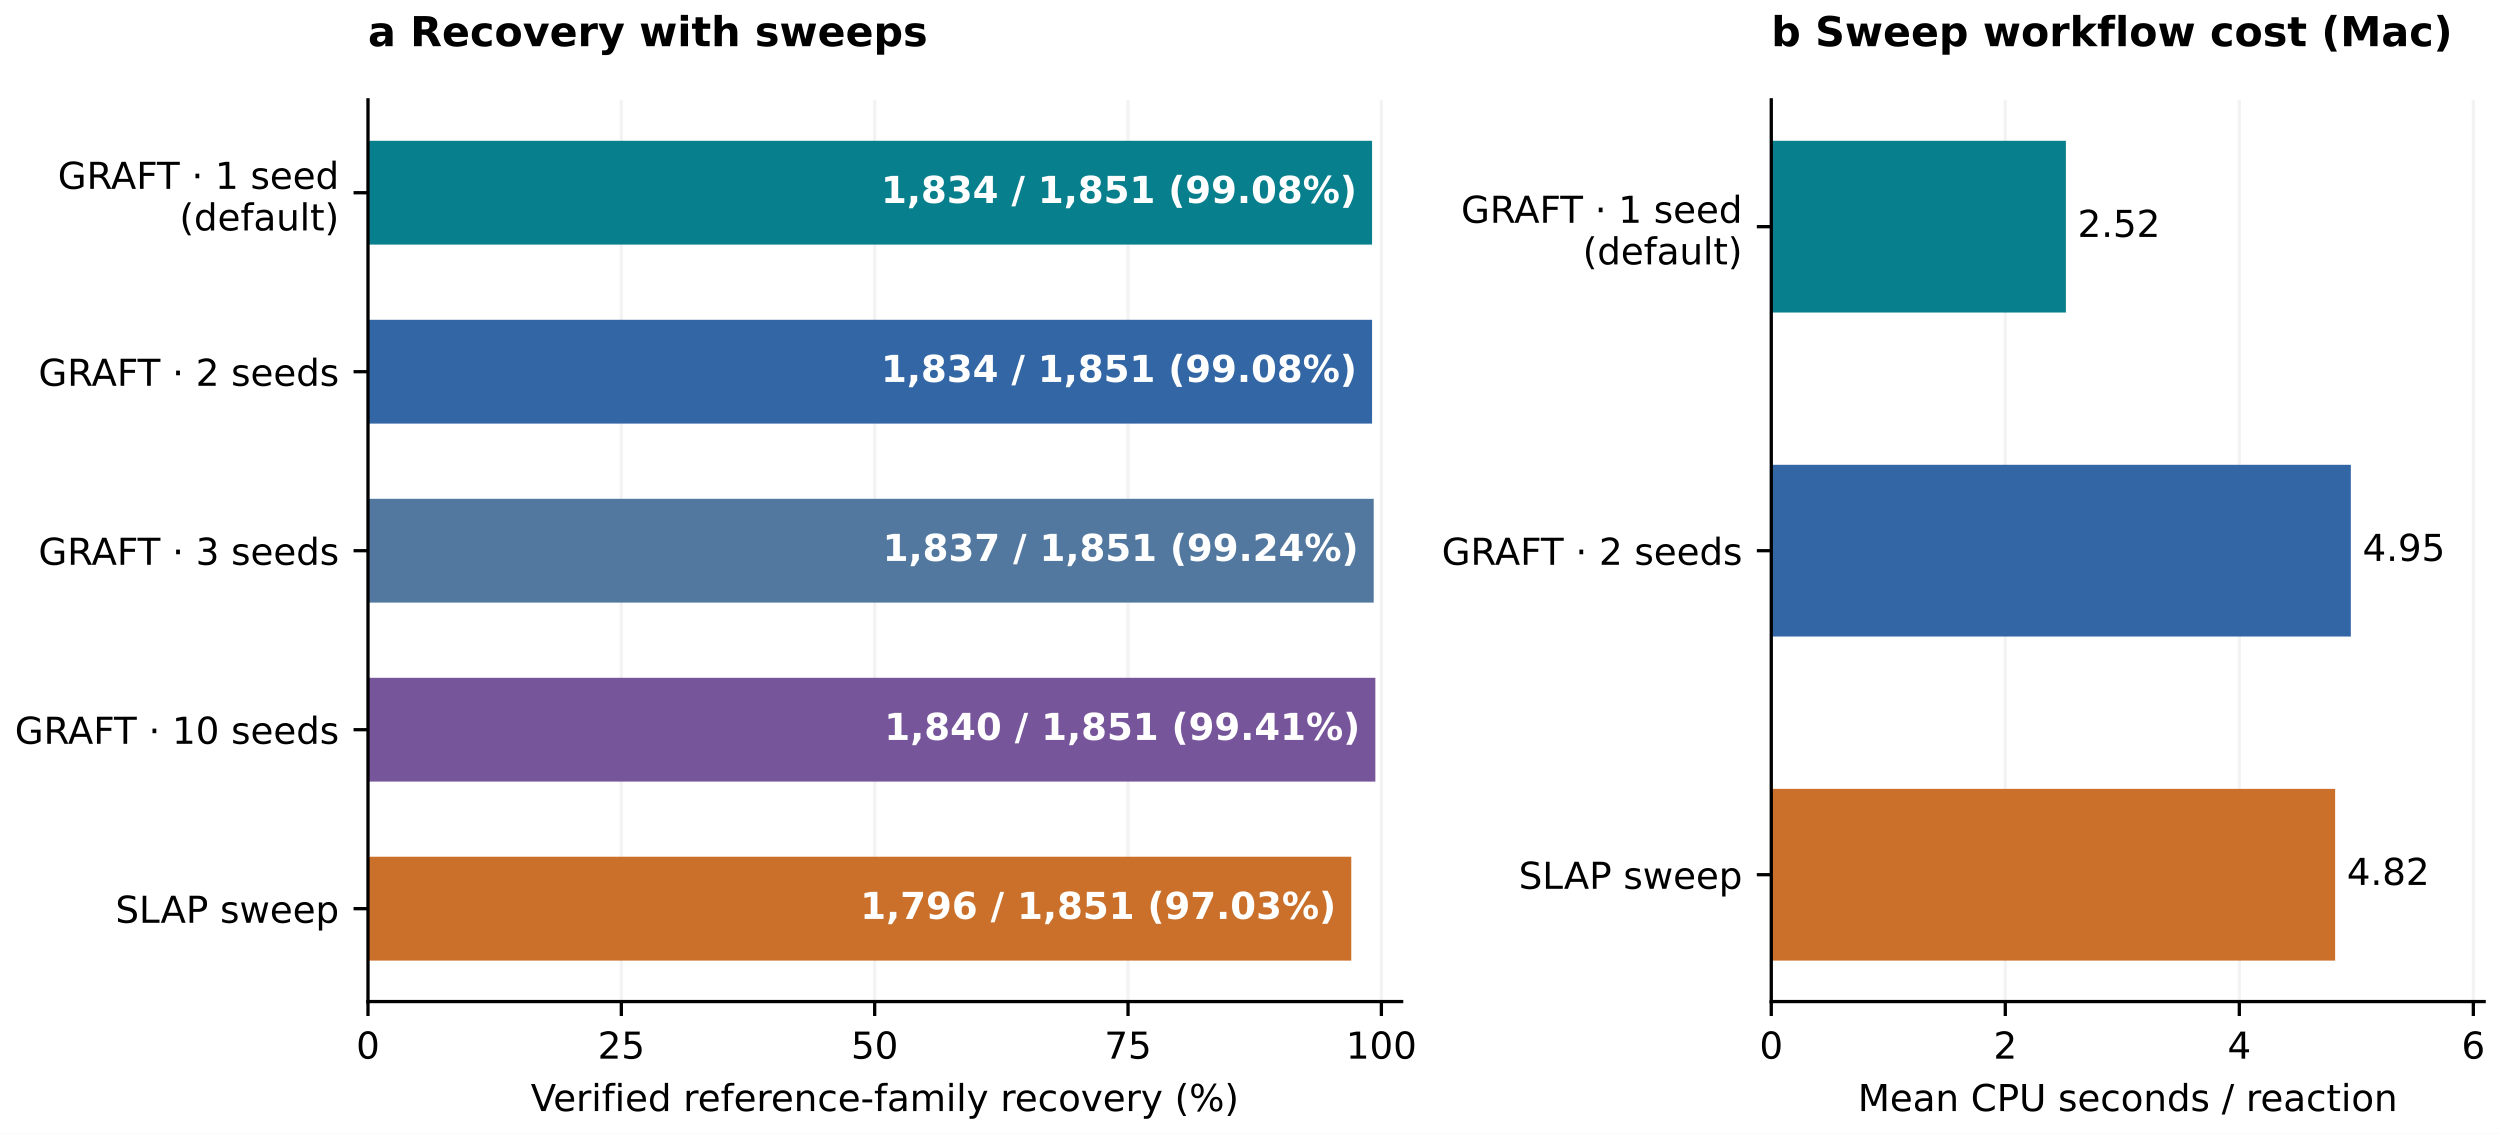
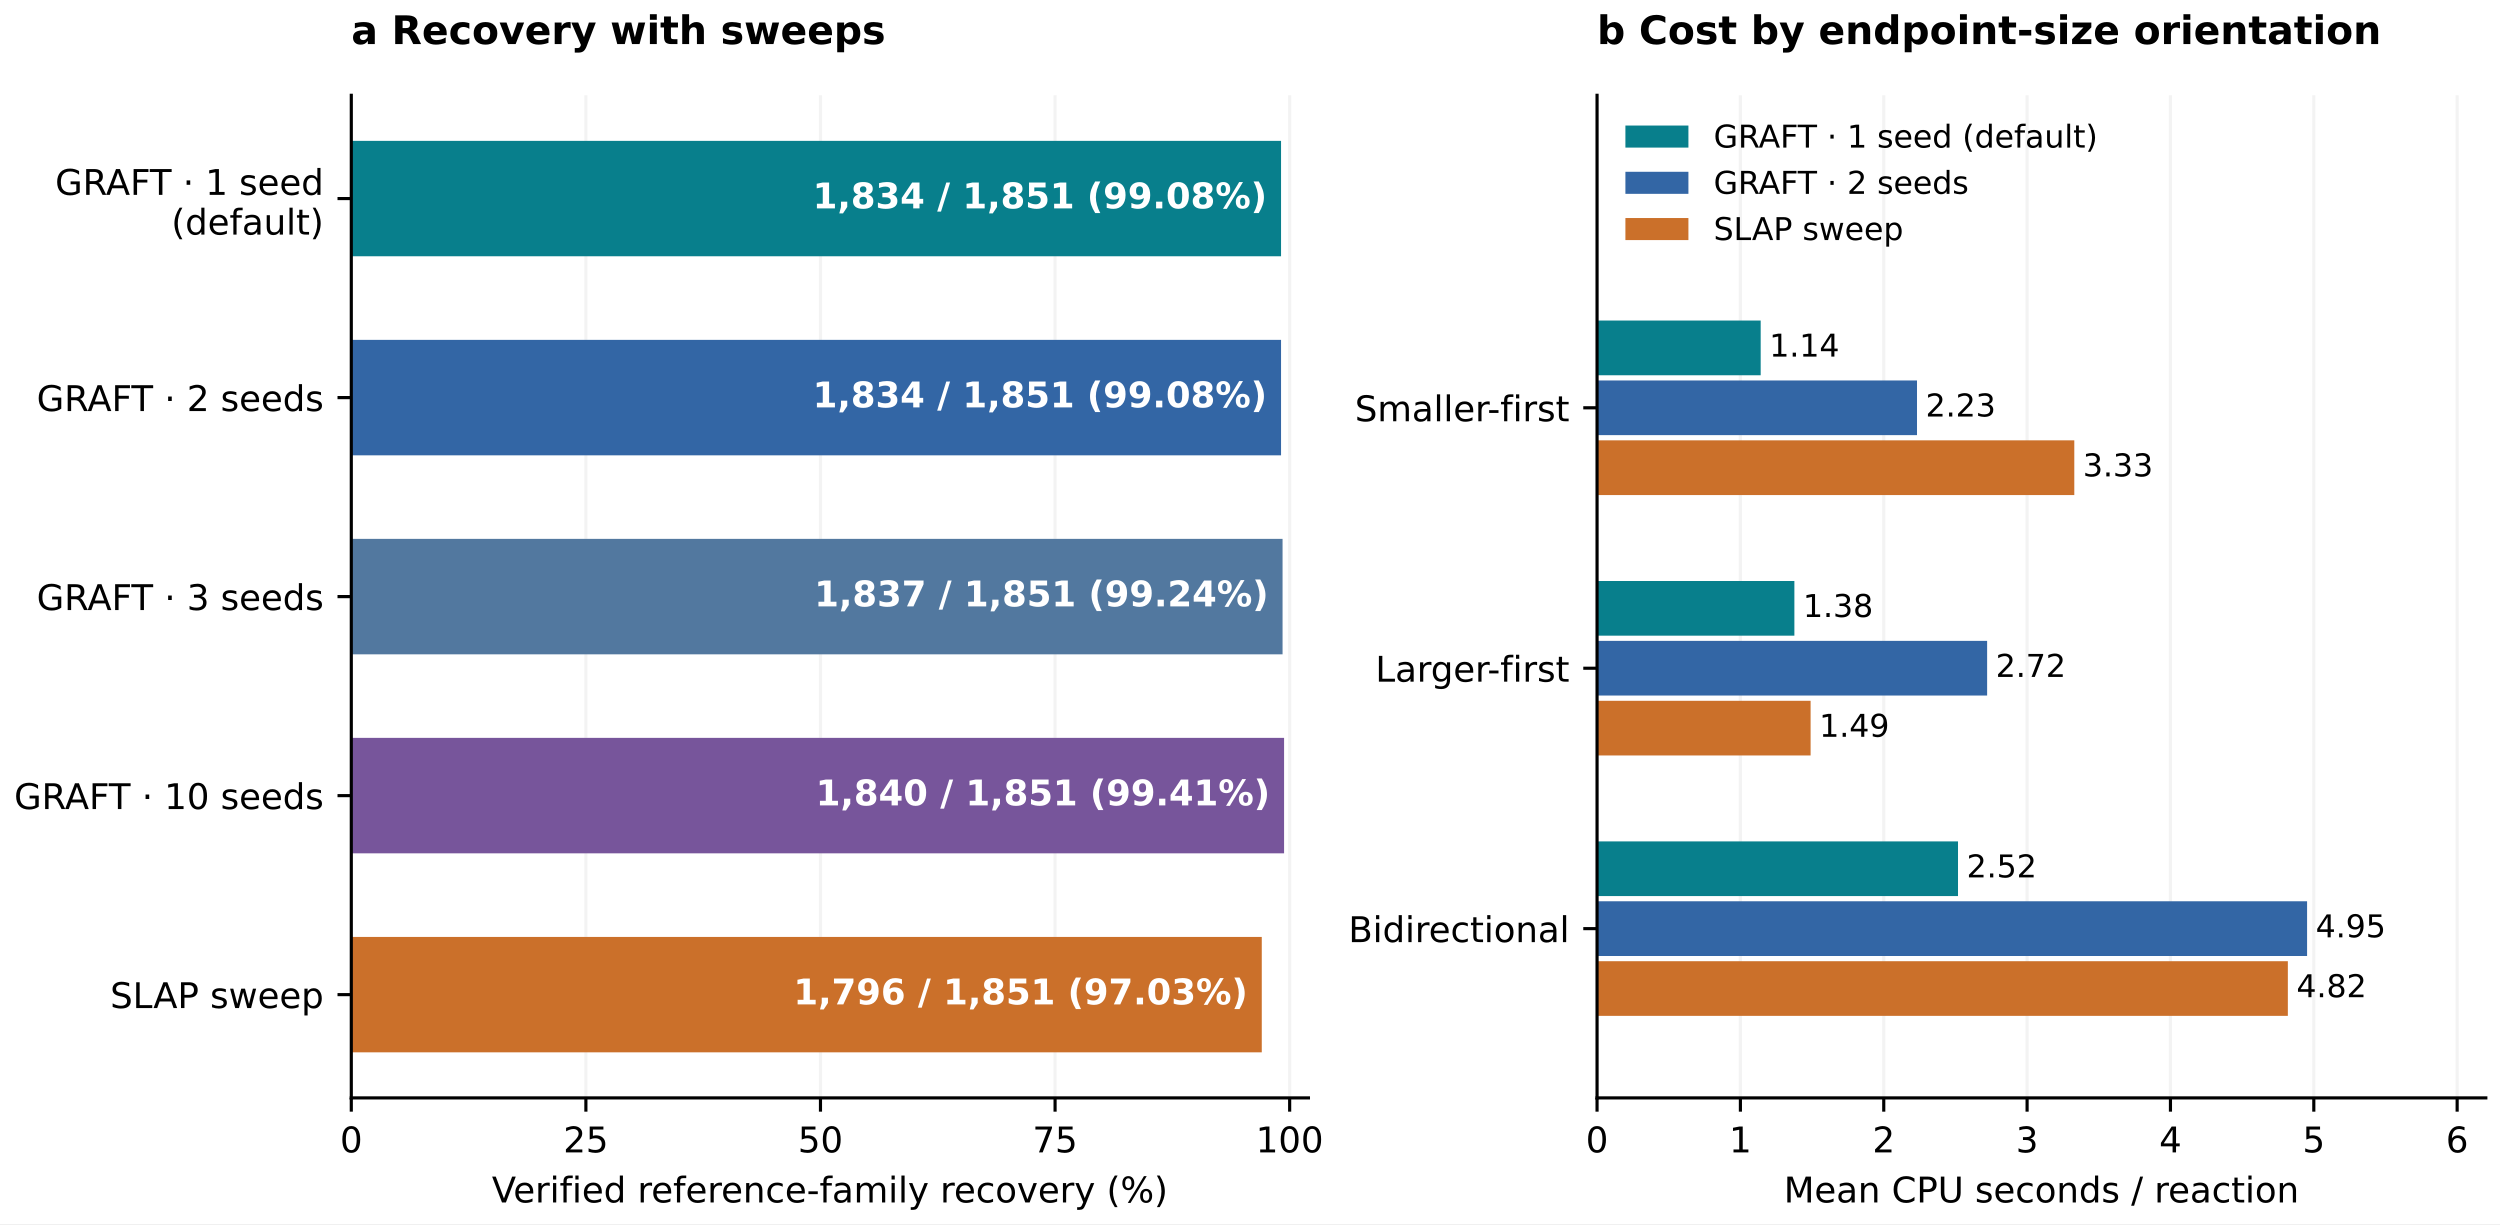
- <svg xmlns="http://www.w3.org/2000/svg" xmlns:xlink="http://www.w3.org/1999/xlink" width="606pt" height="274.8pt" viewBox="0 0 606 274.8" version="1.1">
+ <svg xmlns="http://www.w3.org/2000/svg" xmlns:xlink="http://www.w3.org/1999/xlink" width="634.8pt" height="310.8pt" viewBox="0 0 634.8 310.8" version="1.1">
  <defs>
    <style type="text/css">*{stroke-linejoin: round; stroke-linecap: butt}</style>
  </defs>
  <g id="figure_1">
    <g id="patch_1">
-       <path d="M 0 274.8  L 606 274.8  L 606 0  L 0 0  z " style="fill: #ffffff" />
+       <path d="M 0 310.8  L 634.8 310.8  L 634.8 -0  L 0 -0  z " style="fill: #ffffff" />
    </g>
    <g id="axes_1">
      <g id="patch_2">
-         <path d="M 89.2 242.779  L 339.758 242.779  L 339.758 24.198  L 89.2 24.198  z " style="fill: #ffffff" />
+         <path d="M 89.2 278.779  L 332.236 278.779  L 332.236 24.198  L 89.2 24.198  z " style="fill: #ffffff" />
      </g>
      <g id="matplotlib.axis_1">
        <g id="xtick_1">
          <g id="line2d_1">
-             <path d="M 89.2 242.779  L 89.2 24.198  " clip-path="url(#pf2087cbfb0)" style="fill: none; stroke: #b0b0b0; stroke-opacity: 0.15; stroke-width: 0.8; stroke-linecap: square" />
+             <path d="M 89.2 278.779  L 89.2 24.198  " clip-path="url(#p5223d5a7a2)" style="fill: none; stroke: #b0b0b0; stroke-opacity: 0.15; stroke-width: 0.8; stroke-linecap: square" />
          </g>
          <g id="line2d_2">
            <defs>
-               <path id="md3968e73ae" d="M 0 0  L 0 3.5  " style="stroke: #000000; stroke-width: 0.8" />
+               <path id="m0251a56eba" d="M 0 0  L 0 3.5  " style="stroke: #000000; stroke-width: 0.8" />
            </defs>
            <g>
-               <use xlink:href="#md3968e73ae" x="89.2" y="242.779" style="stroke: #000000; stroke-width: 0.8" />
+               <use xlink:href="#m0251a56eba" x="89.2" y="278.779" style="stroke: #000000; stroke-width: 0.8" />
            </g>
          </g>
          <g id="text_1">
-             <text style="font-size: 9px; font-family: 'DejaVu Sans'; text-anchor: middle" x="89.2" y="256.617" transform="rotate(-0 89.19953 256.6175)">0</text>
+             <text style="font-size: 9px; font-family: 'DejaVu Sans'; text-anchor: middle" x="89.2" y="292.617" transform="rotate(-0 89.19953 292.6175)">0</text>
          </g>
        </g>
        <g id="xtick_2">
          <g id="line2d_3">
-             <path d="M 150.611 242.779  L 150.611 24.198  " clip-path="url(#pf2087cbfb0)" style="fill: none; stroke: #b0b0b0; stroke-opacity: 0.15; stroke-width: 0.8; stroke-linecap: square" />
+             <path d="M 148.767 278.779  L 148.767 24.198  " clip-path="url(#p5223d5a7a2)" style="fill: none; stroke: #b0b0b0; stroke-opacity: 0.15; stroke-width: 0.8; stroke-linecap: square" />
          </g>
          <g id="line2d_4">
            <g>
-               <use xlink:href="#md3968e73ae" x="150.611" y="242.779" style="stroke: #000000; stroke-width: 0.8" />
+               <use xlink:href="#m0251a56eba" x="148.767" y="278.779" style="stroke: #000000; stroke-width: 0.8" />
            </g>
          </g>
          <g id="text_2">
-             <text style="font-size: 9px; font-family: 'DejaVu Sans'; text-anchor: middle" x="150.611" y="256.617" transform="rotate(-0 150.611 256.6175)">25</text>
+             <text style="font-size: 9px; font-family: 'DejaVu Sans'; text-anchor: middle" x="148.767" y="292.617" transform="rotate(-0 148.7672 292.6175)">25</text>
          </g>
        </g>
        <g id="xtick_3">
          <g id="line2d_5">
-             <path d="M 212.022 242.779  L 212.022 24.198  " clip-path="url(#pf2087cbfb0)" style="fill: none; stroke: #b0b0b0; stroke-opacity: 0.15; stroke-width: 0.8; stroke-linecap: square" />
+             <path d="M 208.335 278.779  L 208.335 24.198  " clip-path="url(#p5223d5a7a2)" style="fill: none; stroke: #b0b0b0; stroke-opacity: 0.15; stroke-width: 0.8; stroke-linecap: square" />
          </g>
          <g id="line2d_6">
            <g>
-               <use xlink:href="#md3968e73ae" x="212.022" y="242.779" style="stroke: #000000; stroke-width: 0.8" />
+               <use xlink:href="#m0251a56eba" x="208.335" y="278.779" style="stroke: #000000; stroke-width: 0.8" />
            </g>
          </g>
          <g id="text_3">
-             <text style="font-size: 9px; font-family: 'DejaVu Sans'; text-anchor: middle" x="212.022" y="256.617" transform="rotate(-0 212.0225 256.6175)">50</text>
+             <text style="font-size: 9px; font-family: 'DejaVu Sans'; text-anchor: middle" x="208.335" y="292.617" transform="rotate(-0 208.3348 292.6175)">50</text>
          </g>
        </g>
        <g id="xtick_4">
          <g id="line2d_7">
-             <path d="M 273.434 242.779  L 273.434 24.198  " clip-path="url(#pf2087cbfb0)" style="fill: none; stroke: #b0b0b0; stroke-opacity: 0.15; stroke-width: 0.8; stroke-linecap: square" />
+             <path d="M 267.903 278.779  L 267.903 24.198  " clip-path="url(#p5223d5a7a2)" style="fill: none; stroke: #b0b0b0; stroke-opacity: 0.15; stroke-width: 0.8; stroke-linecap: square" />
          </g>
          <g id="line2d_8">
            <g>
-               <use xlink:href="#md3968e73ae" x="273.434" y="242.779" style="stroke: #000000; stroke-width: 0.8" />
+               <use xlink:href="#m0251a56eba" x="267.903" y="278.779" style="stroke: #000000; stroke-width: 0.8" />
            </g>
          </g>
          <g id="text_4">
-             <text style="font-size: 9px; font-family: 'DejaVu Sans'; text-anchor: middle" x="273.434" y="256.617" transform="rotate(-0 273.4339 256.6175)">75</text>
+             <text style="font-size: 9px; font-family: 'DejaVu Sans'; text-anchor: middle" x="267.903" y="292.617" transform="rotate(-0 267.9025 292.6175)">75</text>
          </g>
        </g>
        <g id="xtick_5">
          <g id="line2d_9">
-             <path d="M 334.845 242.779  L 334.845 24.198  " clip-path="url(#pf2087cbfb0)" style="fill: none; stroke: #b0b0b0; stroke-opacity: 0.15; stroke-width: 0.8; stroke-linecap: square" />
+             <path d="M 327.47 278.779  L 327.47 24.198  " clip-path="url(#p5223d5a7a2)" style="fill: none; stroke: #b0b0b0; stroke-opacity: 0.15; stroke-width: 0.8; stroke-linecap: square" />
          </g>
          <g id="line2d_10">
            <g>
-               <use xlink:href="#md3968e73ae" x="334.845" y="242.779" style="stroke: #000000; stroke-width: 0.8" />
+               <use xlink:href="#m0251a56eba" x="327.47" y="278.779" style="stroke: #000000; stroke-width: 0.8" />
            </g>
          </g>
          <g id="text_5">
-             <text style="font-size: 9px; font-family: 'DejaVu Sans'; text-anchor: middle" x="334.845" y="256.617" transform="rotate(-0 334.8454 256.6175)">100</text>
+             <text style="font-size: 9px; font-family: 'DejaVu Sans'; text-anchor: middle" x="327.47" y="292.617" transform="rotate(-0 327.4702 292.6175)">100</text>
          </g>
        </g>
        <g id="text_6">
-           <text style="font-size: 9px; font-family: 'DejaVu Sans'; text-anchor: middle" x="214.479" y="269.328" transform="rotate(-0 214.4789 269.3278)">Verified reference-family recovery (%)</text>
+           <text style="font-size: 9px; font-family: 'DejaVu Sans'; text-anchor: middle" x="210.718" y="305.328" transform="rotate(-0 210.7176 305.3278)">Verified reference-family recovery (%)</text>
        </g>
      </g>
      <g id="matplotlib.axis_2">
        <g id="ytick_1">
          <g id="line2d_11">
            <defs>
-               <path id="m961185bd92" d="M 0 0  L -3.5 0  " style="stroke: #000000; stroke-width: 0.8" />
+               <path id="m5e1605d34c" d="M 0 0  L -3.5 0  " style="stroke: #000000; stroke-width: 0.8" />
            </defs>
            <g>
-               <use xlink:href="#m961185bd92" x="89.2" y="46.716" style="stroke: #000000; stroke-width: 0.8" />
+               <use xlink:href="#m5e1605d34c" x="89.2" y="50.425" style="stroke: #000000; stroke-width: 0.8" />
            </g>
          </g>
          <g id="text_7">
-             <text style="font-size: 9px; font-family: 'DejaVu Sans'" transform="translate(14.01469 45.7801)">GRAFT · 1 seed</text>
-             <text style="font-size: 9px; font-family: 'DejaVu Sans'" transform="translate(43.50937 55.85813)">(default)</text>
+             <text style="font-size: 9px; font-family: 'DejaVu Sans'" transform="translate(14.01469 49.48871)">GRAFT · 1 seed</text>
+             <text style="font-size: 9px; font-family: 'DejaVu Sans'" transform="translate(43.50937 59.56674)">(default)</text>
          </g>
        </g>
        <g id="ytick_2">
          <g id="line2d_12">
            <g>
-               <use xlink:href="#m961185bd92" x="89.2" y="90.102" style="stroke: #000000; stroke-width: 0.8" />
+               <use xlink:href="#m5e1605d34c" x="89.2" y="100.957" style="stroke: #000000; stroke-width: 0.8" />
            </g>
          </g>
          <g id="text_8">
-             <text style="font-size: 9px; font-family: 'DejaVu Sans'; text-anchor: end" x="82.2" y="93.522" transform="rotate(-0 82.19953 93.52161)">GRAFT · 2 seeds</text>
+             <text style="font-size: 9px; font-family: 'DejaVu Sans'; text-anchor: end" x="82.2" y="104.376" transform="rotate(-0 82.19953 104.3759)">GRAFT · 2 seeds</text>
          </g>
        </g>
        <g id="ytick_3">
          <g id="line2d_13">
            <g>
-               <use xlink:href="#m961185bd92" x="89.2" y="133.489" style="stroke: #000000; stroke-width: 0.8" />
+               <use xlink:href="#m5e1605d34c" x="89.2" y="151.489" style="stroke: #000000; stroke-width: 0.8" />
            </g>
          </g>
          <g id="text_9">
-             <text style="font-size: 9px; font-family: 'DejaVu Sans'; text-anchor: end" x="82.2" y="136.908" transform="rotate(-0 82.19953 136.908)">GRAFT · 3 seeds</text>
+             <text style="font-size: 9px; font-family: 'DejaVu Sans'; text-anchor: end" x="82.2" y="154.908" transform="rotate(-0 82.19953 154.908)">GRAFT · 3 seeds</text>
          </g>
        </g>
        <g id="ytick_4">
          <g id="line2d_14">
            <g>
-               <use xlink:href="#m961185bd92" x="89.2" y="176.875" style="stroke: #000000; stroke-width: 0.8" />
+               <use xlink:href="#m5e1605d34c" x="89.2" y="202.021" style="stroke: #000000; stroke-width: 0.8" />
            </g>
          </g>
          <g id="text_10">
-             <text style="font-size: 9px; font-family: 'DejaVu Sans'; text-anchor: end" x="82.2" y="180.294" transform="rotate(-0 82.19953 180.2943)">GRAFT · 10 seeds</text>
+             <text style="font-size: 9px; font-family: 'DejaVu Sans'; text-anchor: end" x="82.2" y="205.44" transform="rotate(-0 82.19953 205.44)">GRAFT · 10 seeds</text>
          </g>
        </g>
        <g id="ytick_5">
          <g id="line2d_15">
            <g>
-               <use xlink:href="#m961185bd92" x="89.2" y="220.261" style="stroke: #000000; stroke-width: 0.8" />
+               <use xlink:href="#m5e1605d34c" x="89.2" y="252.553" style="stroke: #000000; stroke-width: 0.8" />
            </g>
          </g>
          <g id="text_11">
-             <text style="font-size: 9px; font-family: 'DejaVu Sans'; text-anchor: end" x="82.2" y="223.681" transform="rotate(-0 82.19953 223.6807)">SLAP sweep</text>
+             <text style="font-size: 9px; font-family: 'DejaVu Sans'; text-anchor: end" x="82.2" y="255.972" transform="rotate(-0 82.19953 255.9721)">SLAP sweep</text>
          </g>
        </g>
      </g>
      <g id="patch_3">
-         <path d="M 89.2 34.134  L 332.589 34.134  L 332.589 59.298  L 89.2 59.298  z " clip-path="url(#pf2087cbfb0)" style="fill: #087f8c" />
+         <path d="M 89.2 35.77  L 325.282 35.77  L 325.282 65.079  L 89.2 65.079  z " clip-path="url(#p5223d5a7a2)" style="fill: #087f8c" />
      </g>
      <g id="patch_4">
-         <path d="M 89.2 77.52  L 332.589 77.52  L 332.589 102.684  L 89.2 102.684  z " clip-path="url(#pf2087cbfb0)" style="fill: #3366a5" />
+         <path d="M 89.2 86.302  L 325.282 86.302  L 325.282 115.611  L 89.2 115.611  z " clip-path="url(#p5223d5a7a2)" style="fill: #3366a5" />
      </g>
      <g id="patch_5">
-         <path d="M 89.2 120.907  L 332.987 120.907  L 332.987 146.071  L 89.2 146.071  z " clip-path="url(#pf2087cbfb0)" style="fill: #52789f" />
+         <path d="M 89.2 136.834  L 325.668 136.834  L 325.668 166.143  L 89.2 166.143  z " clip-path="url(#p5223d5a7a2)" style="fill: #52789f" />
      </g>
      <g id="patch_6">
-         <path d="M 89.2 164.293  L 333.386 164.293  L 333.386 189.457  L 89.2 189.457  z " clip-path="url(#pf2087cbfb0)" style="fill: #77559b" />
+         <path d="M 89.2 187.366  L 326.054 187.366  L 326.054 216.675  L 89.2 216.675  z " clip-path="url(#p5223d5a7a2)" style="fill: #77559b" />
      </g>
      <g id="patch_7">
-         <path d="M 89.2 207.679  L 327.546 207.679  L 327.546 232.843  L 89.2 232.843  z " clip-path="url(#pf2087cbfb0)" style="fill: #cb702a" />
+         <path d="M 89.2 237.898  L 320.39 237.898  L 320.39 267.207  L 89.2 267.207  z " clip-path="url(#p5223d5a7a2)" style="fill: #cb702a" />
      </g>
      <g id="patch_8">
-         <path d="M 89.2 242.779  L 89.2 24.198  " style="fill: none; stroke: #000000; stroke-width: 0.8; stroke-linejoin: miter; stroke-linecap: square" />
+         <path d="M 89.2 278.779  L 89.2 24.198  " style="fill: none; stroke: #000000; stroke-width: 0.8; stroke-linejoin: miter; stroke-linecap: square" />
      </g>
      <g id="patch_9">
-         <path d="M 89.2 242.779  L 339.758 242.779  " style="fill: none; stroke: #000000; stroke-width: 0.8; stroke-linejoin: miter; stroke-linecap: square" />
+         <path d="M 89.2 278.779  L 332.236 278.779  " style="fill: none; stroke: #000000; stroke-width: 0.8; stroke-linejoin: miter; stroke-linecap: square" />
      </g>
      <g id="text_12">
-         <text style="font-weight: 700; font-size: 9px; font-family: 'DejaVu Sans'; text-anchor: end; fill: #ffffff" x="328.905" y="49.199" transform="rotate(-0 328.9046 49.19939)">1,834 / 1,851  (99.08%)</text>
+         <text style="font-weight: 700; font-size: 9px; font-family: 'DejaVu Sans'; text-anchor: end; fill: #ffffff" x="321.708" y="52.908" transform="rotate(-0 321.7078 52.90801)">1,834 / 1,851  (99.08%)</text>
      </g>
      <g id="text_13">
-         <text style="font-weight: 700; font-size: 9px; font-family: 'DejaVu Sans'; text-anchor: end; fill: #ffffff" x="328.905" y="92.586" transform="rotate(-0 328.9046 92.58575)">1,834 / 1,851  (99.08%)</text>
+         <text style="font-weight: 700; font-size: 9px; font-family: 'DejaVu Sans'; text-anchor: end; fill: #ffffff" x="321.708" y="103.44" transform="rotate(-0 321.7078 103.4401)">1,834 / 1,851  (99.08%)</text>
      </g>
      <g id="text_14">
-         <text style="font-weight: 700; font-size: 9px; font-family: 'DejaVu Sans'; text-anchor: end; fill: #ffffff" x="329.303" y="135.972" transform="rotate(-0 329.3028 135.9721)">1,837 / 1,851  (99.24%)</text>
+         <text style="font-weight: 700; font-size: 9px; font-family: 'DejaVu Sans'; text-anchor: end; fill: #ffffff" x="322.094" y="153.972" transform="rotate(-0 322.0939 153.9721)">1,837 / 1,851  (99.24%)</text>
      </g>
      <g id="text_15">
-         <text style="font-weight: 700; font-size: 9px; font-family: 'DejaVu Sans'; text-anchor: end; fill: #ffffff" x="329.701" y="179.358" transform="rotate(-0 329.7009 179.3585)">1,840 / 1,851  (99.41%)</text>
+         <text style="font-weight: 700; font-size: 9px; font-family: 'DejaVu Sans'; text-anchor: end; fill: #ffffff" x="322.48" y="204.504" transform="rotate(-0 322.4801 204.5042)">1,840 / 1,851  (99.41%)</text>
      </g>
      <g id="text_16">
-         <text style="font-weight: 700; font-size: 9px; font-family: 'DejaVu Sans'; text-anchor: end; fill: #ffffff" x="323.862" y="222.745" transform="rotate(-0 323.8617 222.7448)">1,796 / 1,851  (97.03%)</text>
+         <text style="font-weight: 700; font-size: 9px; font-family: 'DejaVu Sans'; text-anchor: end; fill: #ffffff" x="316.816" y="255.036" transform="rotate(-0 316.8162 255.0362)">1,796 / 1,851  (97.03%)</text>
      </g>
      <g id="text_17">
        <text style="font-weight: 700; font-size: 10px; font-family: 'DejaVu Sans'; text-anchor: start" x="89.2" y="11.198" transform="rotate(-0 89.19953 11.19844)">a  Recovery with sweeps</text>
      </g>
    </g>
    <g id="axes_2">
      <g id="patch_10">
-         <path d="M 429.356 242.779  L 602.155 242.779  L 602.155 24.198  L 429.356 24.198  z " style="fill: #ffffff" />
+         <path d="M 405.523 278.779  L 631.2 278.779  L 631.2 24.198  L 405.523 24.198  z " style="fill: #ffffff" />
      </g>
      <g id="matplotlib.axis_3">
        <g id="xtick_6">
          <g id="line2d_16">
-             <path d="M 429.356 242.779  L 429.356 24.198  " clip-path="url(#pd94e3d73d4)" style="fill: none; stroke: #b0b0b0; stroke-opacity: 0.15; stroke-width: 0.8; stroke-linecap: square" />
+             <path d="M 405.523 278.779  L 405.523 24.198  " clip-path="url(#p84479eaa45)" style="fill: none; stroke: #b0b0b0; stroke-opacity: 0.15; stroke-width: 0.8; stroke-linecap: square" />
          </g>
          <g id="line2d_17">
            <g>
-               <use xlink:href="#md3968e73ae" x="429.356" y="242.779" style="stroke: #000000; stroke-width: 0.8" />
+               <use xlink:href="#m0251a56eba" x="405.523" y="278.779" style="stroke: #000000; stroke-width: 0.8" />
            </g>
          </g>
          <g id="text_18">
-             <text style="font-size: 9px; font-family: 'DejaVu Sans'; text-anchor: middle" x="429.356" y="256.617" transform="rotate(-0 429.356 256.6175)">0</text>
+             <text style="font-size: 9px; font-family: 'DejaVu Sans'; text-anchor: middle" x="405.523" y="292.617" transform="rotate(-0 405.5232 292.6175)">0</text>
          </g>
        </g>
        <g id="xtick_7">
          <g id="line2d_18">
-             <path d="M 486.083 242.779  L 486.083 24.198  " clip-path="url(#pd94e3d73d4)" style="fill: none; stroke: #b0b0b0; stroke-opacity: 0.15; stroke-width: 0.8; stroke-linecap: square" />
+             <path d="M 441.923 278.779  L 441.923 24.198  " clip-path="url(#p84479eaa45)" style="fill: none; stroke: #b0b0b0; stroke-opacity: 0.15; stroke-width: 0.8; stroke-linecap: square" />
          </g>
          <g id="line2d_19">
            <g>
-               <use xlink:href="#md3968e73ae" x="486.083" y="242.779" style="stroke: #000000; stroke-width: 0.8" />
+               <use xlink:href="#m0251a56eba" x="441.923" y="278.779" style="stroke: #000000; stroke-width: 0.8" />
            </g>
          </g>
          <g id="text_19">
-             <text style="font-size: 9px; font-family: 'DejaVu Sans'; text-anchor: middle" x="486.083" y="256.617" transform="rotate(-0 486.0828 256.6175)">2</text>
+             <text style="font-size: 9px; font-family: 'DejaVu Sans'; text-anchor: middle" x="441.923" y="292.617" transform="rotate(-0 441.9226 292.6175)">1</text>
          </g>
        </g>
        <g id="xtick_8">
          <g id="line2d_20">
-             <path d="M 542.81 242.779  L 542.81 24.198  " clip-path="url(#pd94e3d73d4)" style="fill: none; stroke: #b0b0b0; stroke-opacity: 0.15; stroke-width: 0.8; stroke-linecap: square" />
+             <path d="M 478.322 278.779  L 478.322 24.198  " clip-path="url(#p84479eaa45)" style="fill: none; stroke: #b0b0b0; stroke-opacity: 0.15; stroke-width: 0.8; stroke-linecap: square" />
          </g>
          <g id="line2d_21">
            <g>
-               <use xlink:href="#md3968e73ae" x="542.81" y="242.779" style="stroke: #000000; stroke-width: 0.8" />
+               <use xlink:href="#m0251a56eba" x="478.322" y="278.779" style="stroke: #000000; stroke-width: 0.8" />
            </g>
          </g>
          <g id="text_20">
-             <text style="font-size: 9px; font-family: 'DejaVu Sans'; text-anchor: middle" x="542.81" y="256.617" transform="rotate(-0 542.8096 256.6175)">4</text>
+             <text style="font-size: 9px; font-family: 'DejaVu Sans'; text-anchor: middle" x="478.322" y="292.617" transform="rotate(-0 478.322 292.6175)">2</text>
          </g>
        </g>
        <g id="xtick_9">
          <g id="line2d_22">
-             <path d="M 599.536 242.779  L 599.536 24.198  " clip-path="url(#pd94e3d73d4)" style="fill: none; stroke: #b0b0b0; stroke-opacity: 0.15; stroke-width: 0.8; stroke-linecap: square" />
+             <path d="M 514.721 278.779  L 514.721 24.198  " clip-path="url(#p84479eaa45)" style="fill: none; stroke: #b0b0b0; stroke-opacity: 0.15; stroke-width: 0.8; stroke-linecap: square" />
          </g>
          <g id="line2d_23">
            <g>
-               <use xlink:href="#md3968e73ae" x="599.536" y="242.779" style="stroke: #000000; stroke-width: 0.8" />
+               <use xlink:href="#m0251a56eba" x="514.721" y="278.779" style="stroke: #000000; stroke-width: 0.8" />
            </g>
          </g>
          <g id="text_21">
-             <text style="font-size: 9px; font-family: 'DejaVu Sans'; text-anchor: middle" x="599.536" y="256.617" transform="rotate(-0 599.5364 256.6175)">6</text>
-           </g>
-         </g>
-         <g id="text_22">
-           <text style="font-size: 9px; font-family: 'DejaVu Sans'; text-anchor: middle" x="515.756" y="269.328" transform="rotate(-0 515.7556 269.3278)">Mean CPU seconds / reaction</text>
+             <text style="font-size: 9px; font-family: 'DejaVu Sans'; text-anchor: middle" x="514.721" y="292.617" transform="rotate(-0 514.7214 292.6175)">3</text>
+           </g>
+         </g>
+         <g id="xtick_10">
+           <g id="line2d_24">
+             <path d="M 551.121 278.779  L 551.121 24.198  " clip-path="url(#p84479eaa45)" style="fill: none; stroke: #b0b0b0; stroke-opacity: 0.15; stroke-width: 0.8; stroke-linecap: square" />
+           </g>
+           <g id="line2d_25">
+             <g>
+               <use xlink:href="#m0251a56eba" x="551.121" y="278.779" style="stroke: #000000; stroke-width: 0.8" />
+             </g>
+           </g>
+           <g id="text_22">
+             <text style="font-size: 9px; font-family: 'DejaVu Sans'; text-anchor: middle" x="551.121" y="292.617" transform="rotate(-0 551.1208 292.6175)">4</text>
+           </g>
+         </g>
+         <g id="xtick_11">
+           <g id="line2d_26">
+             <path d="M 587.52 278.779  L 587.52 24.198  " clip-path="url(#p84479eaa45)" style="fill: none; stroke: #b0b0b0; stroke-opacity: 0.15; stroke-width: 0.8; stroke-linecap: square" />
+           </g>
+           <g id="line2d_27">
+             <g>
+               <use xlink:href="#m0251a56eba" x="587.52" y="278.779" style="stroke: #000000; stroke-width: 0.8" />
+             </g>
+           </g>
+           <g id="text_23">
+             <text style="font-size: 9px; font-family: 'DejaVu Sans'; text-anchor: middle" x="587.52" y="292.617" transform="rotate(-0 587.5202 292.6175)">5</text>
+           </g>
+         </g>
+         <g id="xtick_12">
+           <g id="line2d_28">
+             <path d="M 623.92 278.779  L 623.92 24.198  " clip-path="url(#p84479eaa45)" style="fill: none; stroke: #b0b0b0; stroke-opacity: 0.15; stroke-width: 0.8; stroke-linecap: square" />
+           </g>
+           <g id="line2d_29">
+             <g>
+               <use xlink:href="#m0251a56eba" x="623.92" y="278.779" style="stroke: #000000; stroke-width: 0.8" />
+             </g>
+           </g>
+           <g id="text_24">
+             <text style="font-size: 9px; font-family: 'DejaVu Sans'; text-anchor: middle" x="623.92" y="292.617" transform="rotate(-0 623.9196 292.6175)">6</text>
+           </g>
+         </g>
+         <g id="text_25">
+           <text style="font-size: 9px; font-family: 'DejaVu Sans'; text-anchor: middle" x="518.361" y="305.328" transform="rotate(-0 518.3614 305.3278)">Mean CPU seconds / reaction</text>
        </g>
      </g>
      <g id="matplotlib.axis_4">
        <g id="ytick_6">
-           <g id="line2d_24">
-             <g>
-               <use xlink:href="#m961185bd92" x="429.356" y="54.947" style="stroke: #000000; stroke-width: 0.8" />
-             </g>
-           </g>
-           <g id="text_23">
-             <text style="font-size: 9px; font-family: 'DejaVu Sans'" transform="translate(354.1712 54.0115)">GRAFT · 1 seed</text>
-             <text style="font-size: 9px; font-family: 'DejaVu Sans'" transform="translate(383.6659 64.08953)">(default)</text>
+           <g id="line2d_30">
+             <g>
+               <use xlink:href="#m5e1605d34c" x="405.523" y="103.548" style="stroke: #000000; stroke-width: 0.8" />
+             </g>
+           </g>
+           <g id="text_26">
+             <text style="font-size: 9px; font-family: 'DejaVu Sans'; text-anchor: end" x="398.523" y="106.967" transform="rotate(-0 398.5232 106.9675)">Smaller-first</text>
          </g>
        </g>
        <g id="ytick_7">
-           <g id="line2d_25">
-             <g>
-               <use xlink:href="#m961185bd92" x="429.356" y="133.489" style="stroke: #000000; stroke-width: 0.8" />
-             </g>
-           </g>
-           <g id="text_24">
-             <text style="font-size: 9px; font-family: 'DejaVu Sans'; text-anchor: end" x="422.356" y="136.908" transform="rotate(-0 422.356 136.908)">GRAFT · 2 seeds</text>
+           <g id="line2d_31">
+             <g>
+               <use xlink:href="#m5e1605d34c" x="405.523" y="169.673" style="stroke: #000000; stroke-width: 0.8" />
+             </g>
+           </g>
+           <g id="text_27">
+             <text style="font-size: 9px; font-family: 'DejaVu Sans'; text-anchor: end" x="398.523" y="173.092" transform="rotate(-0 398.5232 173.0923)">Larger-first</text>
          </g>
        </g>
        <g id="ytick_8">
-           <g id="line2d_26">
-             <g>
-               <use xlink:href="#m961185bd92" x="429.356" y="212.03" style="stroke: #000000; stroke-width: 0.8" />
-             </g>
-           </g>
-           <g id="text_25">
-             <text style="font-size: 9px; font-family: 'DejaVu Sans'; text-anchor: end" x="422.356" y="215.449" transform="rotate(-0 422.356 215.4493)">SLAP sweep</text>
+           <g id="line2d_32">
+             <g>
+               <use xlink:href="#m5e1605d34c" x="405.523" y="235.798" style="stroke: #000000; stroke-width: 0.8" />
+             </g>
+           </g>
+           <g id="text_28">
+             <text style="font-size: 9px; font-family: 'DejaVu Sans'; text-anchor: end" x="398.523" y="239.217" transform="rotate(-0 398.5232 239.2171)">Bidirectional</text>
          </g>
        </g>
      </g>
      <g id="patch_11">
-         <path d="M 429.356 34.134  L 500.775 34.134  L 500.775 75.761  L 429.356 75.761  z " clip-path="url(#pd94e3d73d4)" style="fill: #087f8c" />
+         <path d="M 405.523 81.396  L 447.072 81.396  L 447.072 95.283  L 405.523 95.283  z " clip-path="url(#p84479eaa45)" style="fill: #087f8c" />
      </g>
      <g id="patch_12">
-         <path d="M 429.356 112.675  L 569.843 112.675  L 569.843 154.302  L 429.356 154.302  z " clip-path="url(#pd94e3d73d4)" style="fill: #3366a5" />
+         <path d="M 405.523 147.521  L 455.629 147.521  L 455.629 161.407  L 405.523 161.407  z " clip-path="url(#p84479eaa45)" style="fill: #087f8c" />
      </g>
      <g id="patch_13">
-         <path d="M 429.356 191.217  L 566.038 191.217  L 566.038 232.843  L 429.356 232.843  z " clip-path="url(#pd94e3d73d4)" style="fill: #cb702a" />
+         <path d="M 405.523 213.646  L 497.177 213.646  L 497.177 227.532  L 405.523 227.532  z " clip-path="url(#p84479eaa45)" style="fill: #087f8c" />
      </g>
      <g id="patch_14">
-         <path d="M 429.356 242.779  L 429.356 24.198  " style="fill: none; stroke: #000000; stroke-width: 0.8; stroke-linejoin: miter; stroke-linecap: square" />
+         <path d="M 405.523 96.605  L 486.766 96.605  L 486.766 110.491  L 405.523 110.491  z " clip-path="url(#p84479eaa45)" style="fill: #3366a5" />
      </g>
      <g id="patch_15">
-         <path d="M 429.356 242.779  L 602.155 242.779  " style="fill: none; stroke: #000000; stroke-width: 0.8; stroke-linejoin: miter; stroke-linecap: square" />
-       </g>
-       <g id="text_26">
-         <text style="font-size: 9px; font-family: 'DejaVu Sans'; text-anchor: start" x="503.611" y="57.431" transform="rotate(-0 503.6115 57.4308)">2.52</text>
-       </g>
-       <g id="text_27">
-         <text style="font-size: 9px; font-family: 'DejaVu Sans'; text-anchor: start" x="572.679" y="135.972" transform="rotate(-0 572.6795 135.9721)">4.95</text>
-       </g>
-       <g id="text_28">
-         <text style="font-size: 9px; font-family: 'DejaVu Sans'; text-anchor: start" x="568.875" y="214.513" transform="rotate(-0 568.8748 214.5134)">4.82</text>
+         <path d="M 405.523 162.73  L 504.571 162.73  L 504.571 176.616  L 405.523 176.616  z " clip-path="url(#p84479eaa45)" style="fill: #3366a5" />
+       </g>
+       <g id="patch_16">
+         <path d="M 405.523 228.855  L 585.814 228.855  L 585.814 242.741  L 405.523 242.741  z " clip-path="url(#p84479eaa45)" style="fill: #3366a5" />
+       </g>
+       <g id="patch_17">
+         <path d="M 405.523 111.814  L 526.705 111.814  L 526.705 125.7  L 405.523 125.7  z " clip-path="url(#p84479eaa45)" style="fill: #cb702a" />
+       </g>
+       <g id="patch_18">
+         <path d="M 405.523 177.939  L 459.749 177.939  L 459.749 191.825  L 405.523 191.825  z " clip-path="url(#p84479eaa45)" style="fill: #cb702a" />
+       </g>
+       <g id="patch_19">
+         <path d="M 405.523 244.063  L 580.931 244.063  L 580.931 257.95  L 405.523 257.95  z " clip-path="url(#p84479eaa45)" style="fill: #cb702a" />
+       </g>
+       <g id="patch_20">
+         <path d="M 405.523 278.779  L 405.523 24.198  " style="fill: none; stroke: #000000; stroke-width: 0.8; stroke-linejoin: miter; stroke-linecap: square" />
+       </g>
+       <g id="patch_21">
+         <path d="M 405.523 278.779  L 631.2 278.779  " style="fill: none; stroke: #000000; stroke-width: 0.8; stroke-linejoin: miter; stroke-linecap: square" />
      </g>
      <g id="text_29">
-         <text style="font-weight: 700; font-size: 10px; font-family: 'DejaVu Sans'; text-anchor: start" x="429.356" y="11.198" transform="rotate(-0 429.356 11.19844)">b  Sweep workflow cost (Mac)</text>
+         <text style="font-size: 8px; font-family: 'DejaVu Sans'; text-anchor: start" x="449.255" y="90.547" transform="rotate(-0 449.2555 90.54699)">1.14</text>
+       </g>
+       <g id="text_30">
+         <text style="font-size: 8px; font-family: 'DejaVu Sans'; text-anchor: start" x="457.813" y="156.672" transform="rotate(-0 457.8126 156.6718)">1.38</text>
+       </g>
+       <g id="text_31">
+         <text style="font-size: 8px; font-family: 'DejaVu Sans'; text-anchor: start" x="499.361" y="222.797" transform="rotate(-0 499.361 222.7966)">2.52</text>
+       </g>
+       <g id="text_32">
+         <text style="font-size: 8px; font-family: 'DejaVu Sans'; text-anchor: start" x="488.95" y="105.756" transform="rotate(-0 488.9496 105.7557)">2.23</text>
+       </g>
+       <g id="text_33">
+         <text style="font-size: 8px; font-family: 'DejaVu Sans'; text-anchor: start" x="506.755" y="171.88" transform="rotate(-0 506.7551 171.8805)">2.72</text>
+       </g>
+       <g id="text_34">
+         <text style="font-size: 8px; font-family: 'DejaVu Sans'; text-anchor: start" x="587.998" y="238.005" transform="rotate(-0 587.9976 238.0053)">4.95</text>
+       </g>
+       <g id="text_35">
+         <text style="font-size: 8px; font-family: 'DejaVu Sans'; text-anchor: start" x="528.889" y="120.964" transform="rotate(-0 528.8892 120.9644)">3.33</text>
+       </g>
+       <g id="text_36">
+         <text style="font-size: 8px; font-family: 'DejaVu Sans'; text-anchor: start" x="461.933" y="187.089" transform="rotate(-0 461.9328 187.0892)">1.49</text>
+       </g>
+       <g id="text_37">
+         <text style="font-size: 8px; font-family: 'DejaVu Sans'; text-anchor: start" x="583.115" y="253.214" transform="rotate(-0 583.1149 253.214)">4.82</text>
+       </g>
+       <g id="text_38">
+         <text style="font-weight: 700; font-size: 10px; font-family: 'DejaVu Sans'; text-anchor: start" x="405.523" y="11.198" transform="rotate(-0 405.5232 11.19844)">b  Cost by endpoint-size orientation</text>
+       </g>
+       <g id="legend_1">
+         <g id="patch_22">
+           <path d="M 412.723 37.477  L 428.723 37.477  L 428.723 31.877  L 412.723 31.877  z " style="fill: #087f8c" />
+         </g>
+         <g id="text_39">
+           <text style="font-size: 8px; font-family: 'DejaVu Sans'; text-anchor: start" x="435.123" y="37.477" transform="rotate(-0 435.1232 37.47719)">GRAFT · 1 seed (default)</text>
+         </g>
+         <g id="patch_23">
+           <path d="M 412.723 49.22  L 428.723 49.22  L 428.723 43.62  L 412.723 43.62  z " style="fill: #3366a5" />
+         </g>
+         <g id="text_40">
+           <text style="font-size: 8px; font-family: 'DejaVu Sans'; text-anchor: start" x="435.123" y="49.22" transform="rotate(-0 435.1232 49.21969)">GRAFT · 2 seeds</text>
+         </g>
+         <g id="patch_24">
+           <path d="M 412.723 60.962  L 428.723 60.962  L 428.723 55.362  L 412.723 55.362  z " style="fill: #cb702a" />
+         </g>
+         <g id="text_41">
+           <text style="font-size: 8px; font-family: 'DejaVu Sans'; text-anchor: start" x="435.123" y="60.962" transform="rotate(-0 435.1232 60.96219)">SLAP sweep</text>
+         </g>
      </g>
    </g>
  </g>
  <defs>
-     <clipPath id="pf2087cbfb0">
-       <rect x="89.2" y="24.198" width="250.559" height="218.58" />
+     <clipPath id="p5223d5a7a2">
+       <rect x="89.2" y="24.198" width="243.036" height="254.58" />
    </clipPath>
-     <clipPath id="pd94e3d73d4">
-       <rect x="429.356" y="24.198" width="172.799" height="218.58" />
+     <clipPath id="p84479eaa45">
+       <rect x="405.523" y="24.198" width="225.676" height="254.58" />
    </clipPath>
  </defs>
</svg>
